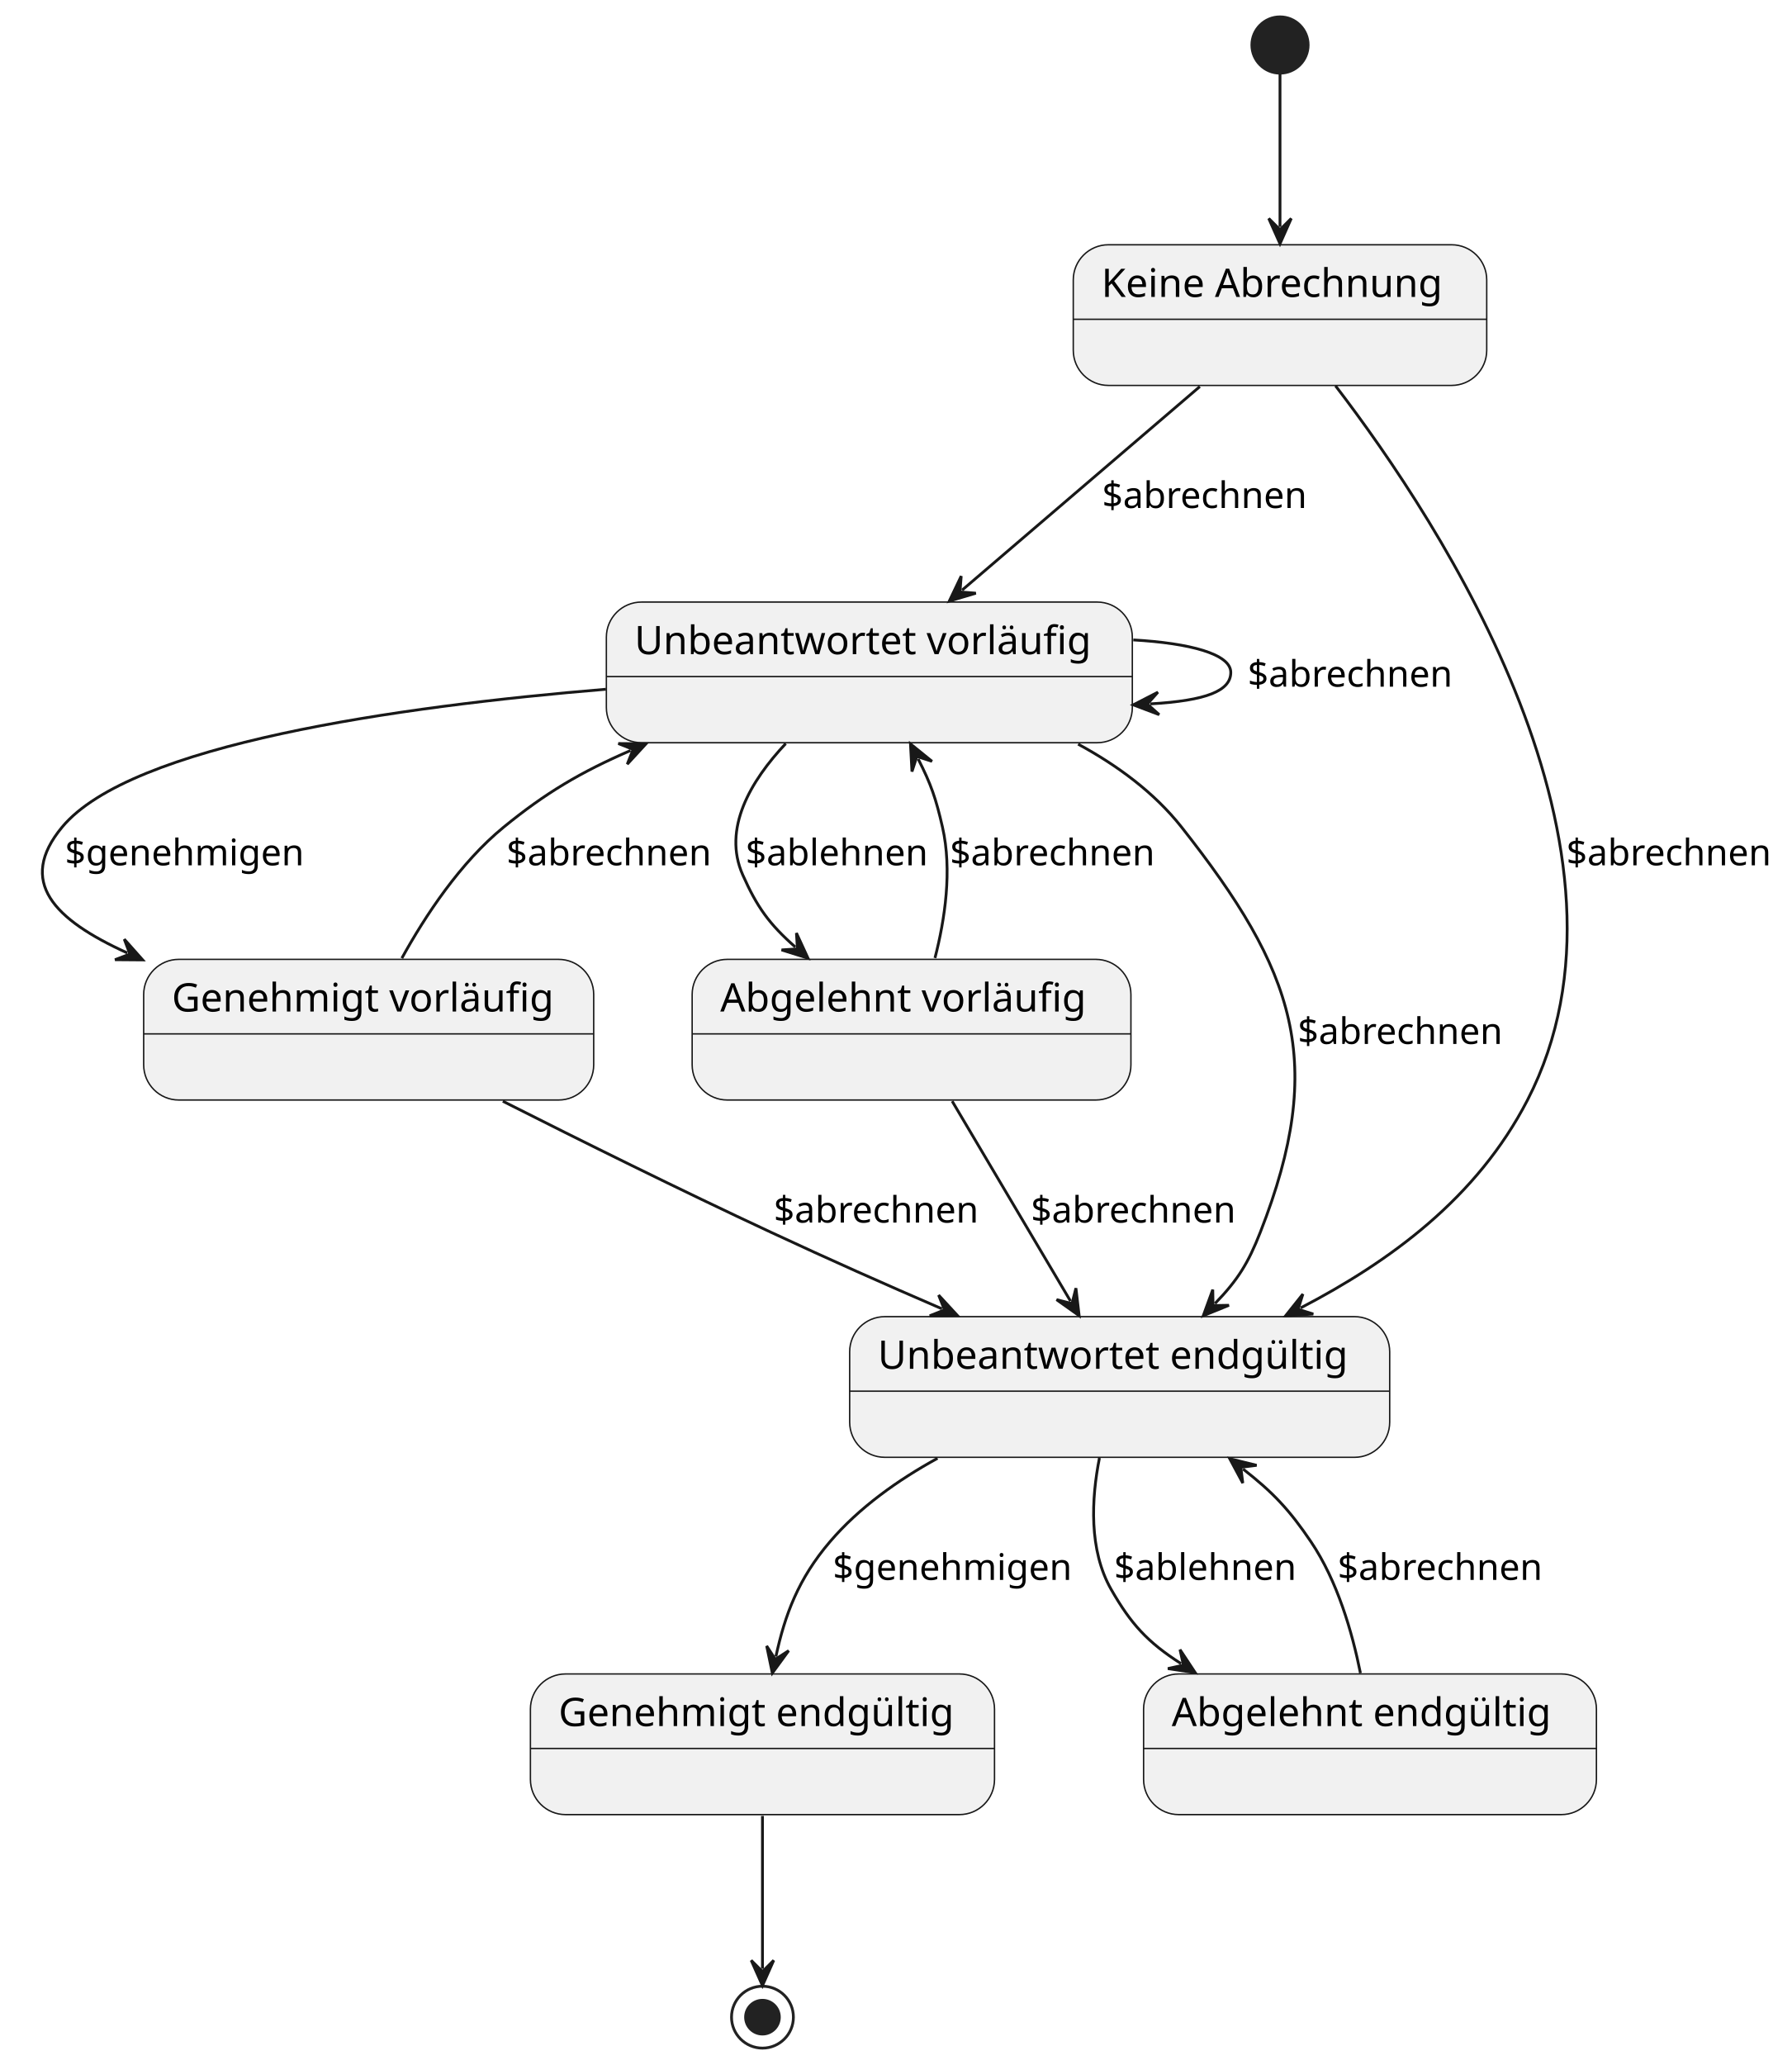
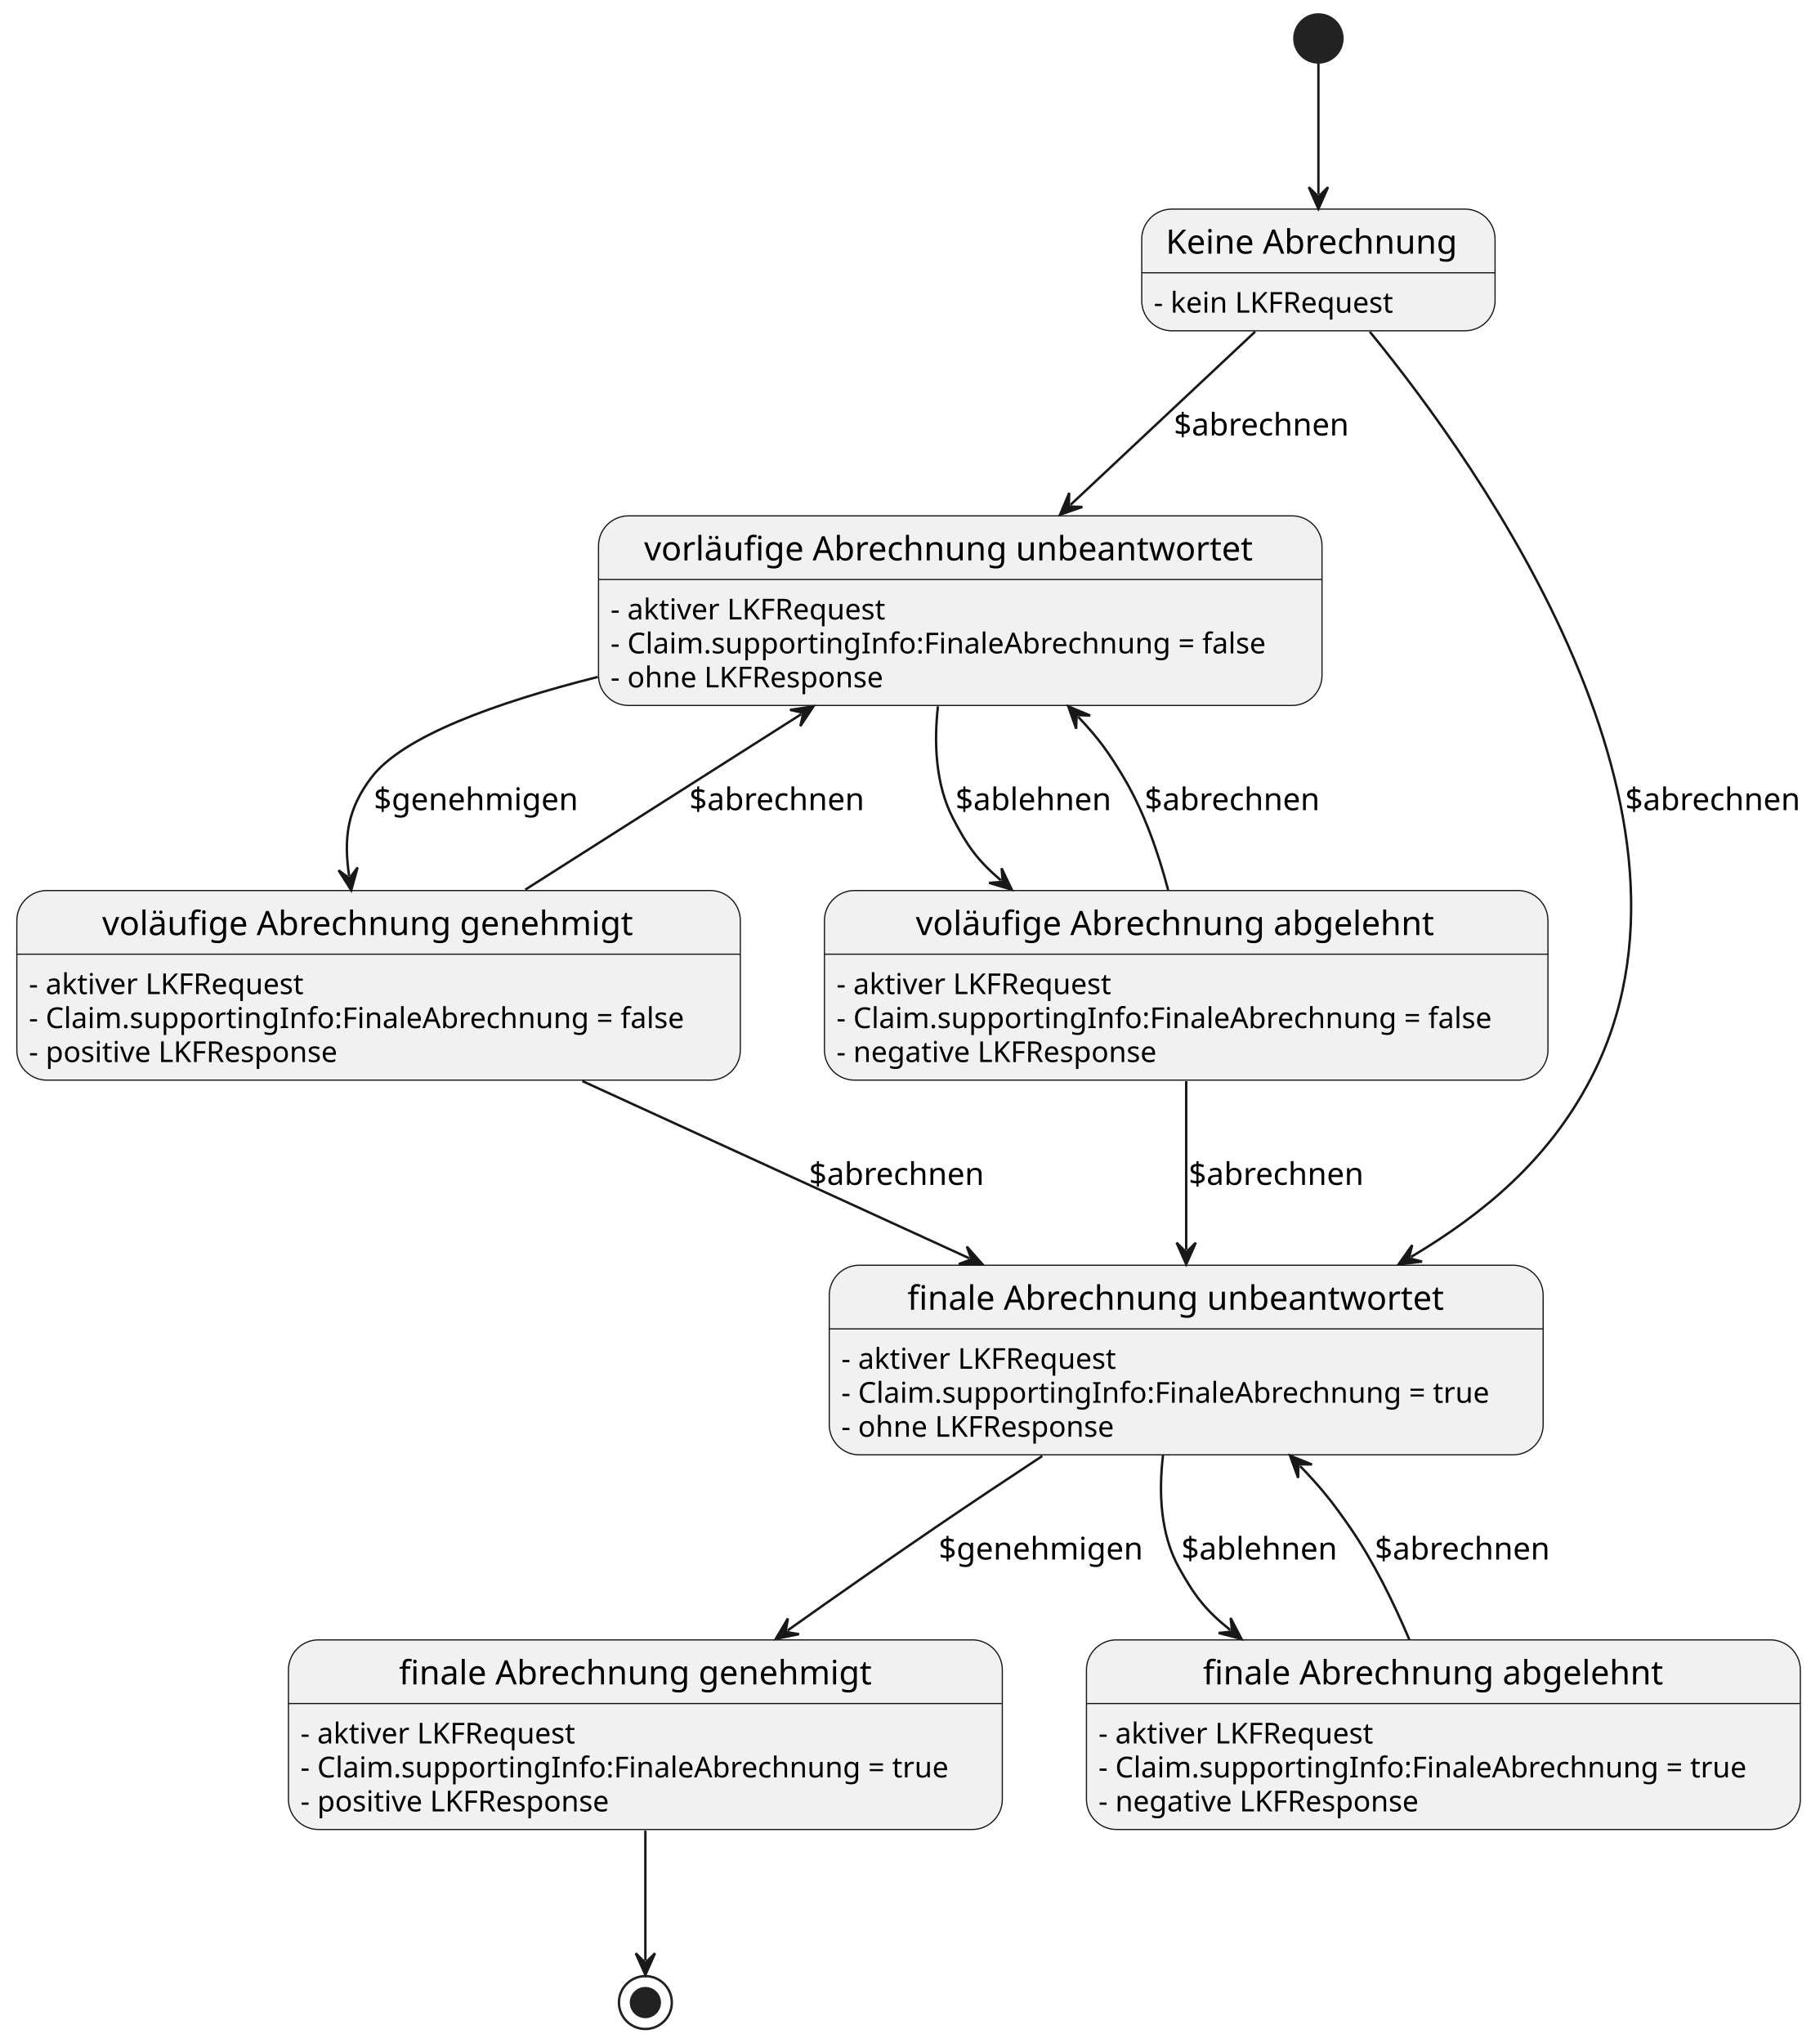
- <svg xmlns="http://www.w3.org/2000/svg" contentStyleType="text/css" height="734px" preserveAspectRatio="none" style="width:637px;height:734px;background:#FFFFFF;" version="1.1" viewBox="0 0 637 734" width="637px" zoomAndPan="magnify">
+ <svg xmlns="http://www.w3.org/2000/svg" contentStyleType="text/css" height="850px" preserveAspectRatio="none" style="width:757px;height:850px;background:#FFFFFF;" version="1.1" viewBox="0 0 757 850" width="757px" zoomAndPan="magnify">
  <defs />
  <g>
    <g id="A">
-       <rect fill="#F1F1F1" height="50" rx="12.5" ry="12.5" style="stroke:#181818;stroke-width:0.5;" width="147" x="381.58" y="87" />
-       <line style="stroke:#181818;stroke-width:0.5;" x1="381.58" x2="528.58" y1="113.488" y2="113.488" />
-       <text fill="#000000" font-family="sans-serif" font-size="14" lengthAdjust="spacing" textLength="127" x="391.58" y="105.535">Keine Abrechnung</text>
+       <rect fill="#F1F1F1" height="50.621" rx="12.5" ry="12.5" style="stroke:#181818;stroke-width:0.5;" width="147" x="475" y="87" />
+       <line style="stroke:#181818;stroke-width:0.5;" x1="475" x2="622" y1="113.488" y2="113.488" />
+       <text fill="#000000" font-family="sans-serif" font-size="14" lengthAdjust="spacing" textLength="127" x="485" y="105.535">Keine Abrechnung</text>
+       <text fill="#000000" font-family="sans-serif" font-size="12" lengthAdjust="spacing" textLength="106" x="480" y="130.09">- kein LKFRequest</text>
    </g>
    <g id="B">
-       <rect fill="#F1F1F1" height="50" rx="12.5" ry="12.5" style="stroke:#181818;stroke-width:0.5;" width="187" x="215.58" y="214" />
-       <line style="stroke:#181818;stroke-width:0.5;" x1="215.58" x2="402.58" y1="240.488" y2="240.488" />
-       <text fill="#000000" font-family="sans-serif" font-size="14" lengthAdjust="spacing" textLength="167" x="225.58" y="232.535">Unbeantwortet vorläufig</text>
+       <rect fill="#F1F1F1" height="78.887" rx="12.5" ry="12.5" style="stroke:#181818;stroke-width:0.5;" width="301" x="249" y="214.62" />
+       <line style="stroke:#181818;stroke-width:0.5;" x1="249" x2="550" y1="241.108" y2="241.108" />
+       <text fill="#000000" font-family="sans-serif" font-size="14" lengthAdjust="spacing" textLength="263" x="268" y="233.155">vorläufige Abrechnung unbeantwortet</text>
+       <text fill="#000000" font-family="sans-serif" font-size="12" lengthAdjust="spacing" textLength="121" x="254" y="257.71">- aktiver LKFRequest</text>
+       <text fill="#000000" font-family="sans-serif" font-size="12" lengthAdjust="spacing" textLength="281" x="254" y="271.843">- Claim.supportingInfo:FinaleAbrechnung = false</text>
+       <text fill="#000000" font-family="sans-serif" font-size="12" lengthAdjust="spacing" textLength="119" x="254" y="285.976">- ohne LKFResponse</text>
    </g>
    <g id="C">
-       <rect fill="#F1F1F1" height="50" rx="12.5" ry="12.5" style="stroke:#181818;stroke-width:0.5;" width="160" x="51.08" y="341" />
-       <line style="stroke:#181818;stroke-width:0.5;" x1="51.08" x2="211.08" y1="367.488" y2="367.488" />
-       <text fill="#000000" font-family="sans-serif" font-size="14" lengthAdjust="spacing" textLength="140" x="61.08" y="359.535">Genehmigt vorläufig</text>
+       <rect fill="#F1F1F1" height="78.887" rx="12.5" ry="12.5" style="stroke:#181818;stroke-width:0.5;" width="301" x="7" y="370.51" />
+       <line style="stroke:#181818;stroke-width:0.5;" x1="7" x2="308" y1="396.998" y2="396.998" />
+       <text fill="#000000" font-family="sans-serif" font-size="14" lengthAdjust="spacing" textLength="230" x="42.5" y="389.045">voläufige Abrechnung genehmigt</text>
+       <text fill="#000000" font-family="sans-serif" font-size="12" lengthAdjust="spacing" textLength="121" x="12" y="413.6">- aktiver LKFRequest</text>
+       <text fill="#000000" font-family="sans-serif" font-size="12" lengthAdjust="spacing" textLength="281" x="12" y="427.733">- Claim.supportingInfo:FinaleAbrechnung = false</text>
+       <text fill="#000000" font-family="sans-serif" font-size="12" lengthAdjust="spacing" textLength="135" x="12" y="441.865">- positive LKFResponse</text>
    </g>
    <g id="D">
-       <rect fill="#F1F1F1" height="50" rx="12.5" ry="12.5" style="stroke:#181818;stroke-width:0.5;" width="156" x="246.08" y="341" />
-       <line style="stroke:#181818;stroke-width:0.5;" x1="246.08" x2="402.08" y1="367.488" y2="367.488" />
-       <text fill="#000000" font-family="sans-serif" font-size="14" lengthAdjust="spacing" textLength="136" x="256.08" y="359.535">Abgelehnt vorläufig</text>
+       <rect fill="#F1F1F1" height="78.887" rx="12.5" ry="12.5" style="stroke:#181818;stroke-width:0.5;" width="301" x="343" y="370.51" />
+       <line style="stroke:#181818;stroke-width:0.5;" x1="343" x2="644" y1="396.998" y2="396.998" />
+       <text fill="#000000" font-family="sans-serif" font-size="14" lengthAdjust="spacing" textLength="225" x="381" y="389.045">voläufige Abrechnung abgelehnt</text>
+       <text fill="#000000" font-family="sans-serif" font-size="12" lengthAdjust="spacing" textLength="121" x="348" y="413.6">- aktiver LKFRequest</text>
+       <text fill="#000000" font-family="sans-serif" font-size="12" lengthAdjust="spacing" textLength="281" x="348" y="427.733">- Claim.supportingInfo:FinaleAbrechnung = false</text>
+       <text fill="#000000" font-family="sans-serif" font-size="12" lengthAdjust="spacing" textLength="139" x="348" y="441.865">- negative LKFResponse</text>
    </g>
    <g id="E">
-       <rect fill="#F1F1F1" height="50" rx="12.5" ry="12.5" style="stroke:#181818;stroke-width:0.5;" width="192" x="302.08" y="468" />
-       <line style="stroke:#181818;stroke-width:0.5;" x1="302.08" x2="494.08" y1="494.488" y2="494.488" />
-       <text fill="#000000" font-family="sans-serif" font-size="14" lengthAdjust="spacing" textLength="172" x="312.08" y="486.535">Unbeantwortet endgültig</text>
+       <rect fill="#F1F1F1" height="78.887" rx="12.5" ry="12.5" style="stroke:#181818;stroke-width:0.5;" width="297" x="345" y="526.4" />
+       <line style="stroke:#181818;stroke-width:0.5;" x1="345" x2="642" y1="552.888" y2="552.888" />
+       <text fill="#000000" font-family="sans-serif" font-size="14" lengthAdjust="spacing" textLength="232" x="377.5" y="544.935">finale Abrechnung unbeantwortet</text>
+       <text fill="#000000" font-family="sans-serif" font-size="12" lengthAdjust="spacing" textLength="121" x="350" y="569.49">- aktiver LKFRequest</text>
+       <text fill="#000000" font-family="sans-serif" font-size="12" lengthAdjust="spacing" textLength="277" x="350" y="583.623">- Claim.supportingInfo:FinaleAbrechnung = true</text>
+       <text fill="#000000" font-family="sans-serif" font-size="12" lengthAdjust="spacing" textLength="119" x="350" y="597.755">- ohne LKFResponse</text>
    </g>
    <g id="F">
-       <rect fill="#F1F1F1" height="50" rx="12.5" ry="12.5" style="stroke:#181818;stroke-width:0.5;" width="165" x="188.58" y="595" />
-       <line style="stroke:#181818;stroke-width:0.5;" x1="188.58" x2="353.58" y1="621.488" y2="621.488" />
-       <text fill="#000000" font-family="sans-serif" font-size="14" lengthAdjust="spacing" textLength="145" x="198.58" y="613.535">Genehmigt endgültig</text>
+       <rect fill="#F1F1F1" height="78.887" rx="12.5" ry="12.5" style="stroke:#181818;stroke-width:0.5;" width="297" x="120" y="682.28" />
+       <line style="stroke:#181818;stroke-width:0.5;" x1="120" x2="417" y1="708.768" y2="708.768" />
+       <text fill="#000000" font-family="sans-serif" font-size="14" lengthAdjust="spacing" textLength="205" x="166" y="700.815">finale Abrechnung genehmigt</text>
+       <text fill="#000000" font-family="sans-serif" font-size="12" lengthAdjust="spacing" textLength="121" x="125" y="725.37">- aktiver LKFRequest</text>
+       <text fill="#000000" font-family="sans-serif" font-size="12" lengthAdjust="spacing" textLength="277" x="125" y="739.503">- Claim.supportingInfo:FinaleAbrechnung = true</text>
+       <text fill="#000000" font-family="sans-serif" font-size="12" lengthAdjust="spacing" textLength="135" x="125" y="753.635">- positive LKFResponse</text>
    </g>
    <g id="G">
-       <rect fill="#F1F1F1" height="50" rx="12.5" ry="12.5" style="stroke:#181818;stroke-width:0.5;" width="161" x="406.58" y="595" />
-       <line style="stroke:#181818;stroke-width:0.5;" x1="406.58" x2="567.58" y1="621.488" y2="621.488" />
-       <text fill="#000000" font-family="sans-serif" font-size="14" lengthAdjust="spacing" textLength="141" x="416.58" y="613.535">Abgelehnt endgültig</text>
+       <rect fill="#F1F1F1" height="78.887" rx="12.5" ry="12.5" style="stroke:#181818;stroke-width:0.5;" width="297" x="452" y="682.28" />
+       <line style="stroke:#181818;stroke-width:0.5;" x1="452" x2="749" y1="708.768" y2="708.768" />
+       <text fill="#000000" font-family="sans-serif" font-size="14" lengthAdjust="spacing" textLength="200" x="500.5" y="700.815">finale Abrechnung abgelehnt</text>
+       <text fill="#000000" font-family="sans-serif" font-size="12" lengthAdjust="spacing" textLength="121" x="457" y="725.37">- aktiver LKFRequest</text>
+       <text fill="#000000" font-family="sans-serif" font-size="12" lengthAdjust="spacing" textLength="277" x="457" y="739.503">- Claim.supportingInfo:FinaleAbrechnung = true</text>
+       <text fill="#000000" font-family="sans-serif" font-size="12" lengthAdjust="spacing" textLength="139" x="457" y="753.635">- negative LKFResponse</text>
    </g>
-     <ellipse cx="455.08" cy="16" fill="#222222" rx="10" ry="10" style="stroke:#222222;stroke-width:1.0;" />
-     <ellipse cx="271.08" cy="717" fill="none" rx="11" ry="11" style="stroke:#222222;stroke-width:1.0;" />
-     <ellipse cx="271.08" cy="717" fill="#222222" rx="6" ry="6" style="stroke:#222222;stroke-width:1.0;" />
+     <ellipse cx="548.5" cy="16" fill="#222222" rx="10" ry="10" style="stroke:#222222;stroke-width:1.0;" />
+     <ellipse cx="268.5" cy="833.17" fill="none" rx="11" ry="11" style="stroke:#222222;stroke-width:1.0;" />
+     <ellipse cx="268.5" cy="833.17" fill="#222222" rx="6" ry="6" style="stroke:#222222;stroke-width:1.0;" />
    <g id="link_*start*_A">
-       <path d="M455.08,26.36 C455.08,40.29 455.08,60.95 455.08,80.65 " fill="none" id="*start*-to-A" style="stroke:#181818;stroke-width:1.0;" />
-       <polygon fill="#181818" points="455.08,86.65,459.08,77.65,455.08,81.65,451.08,77.65,455.08,86.65" style="stroke:#181818;stroke-width:1.0;" />
+       <path d="M548.5,26.39 C548.5,40.37 548.5,61.12 548.5,80.88 " fill="none" id="*start*-to-A" style="stroke:#181818;stroke-width:1.0;" />
+       <polygon fill="#181818" points="548.5,86.88,552.5,77.88,548.5,81.88,544.5,77.88,548.5,86.88" style="stroke:#181818;stroke-width:1.0;" />
    </g>
    <g id="link_A_B">
-       <path d="M426.58,137.4 C400.85,159.42 367.758,187.758 342.058,209.758 " fill="none" id="A-to-B" style="stroke:#181818;stroke-width:1.0;" />
-       <polygon fill="#181818" points="337.5,213.66,346.938,210.846,341.298,210.409,341.736,204.769,337.5,213.66" style="stroke:#181818;stroke-width:1.0;" />
-       <text fill="#000000" font-family="sans-serif" font-size="13" lengthAdjust="spacing" textLength="73" x="391.82" y="180.568">$abrechnen</text>
+       <path d="M522.2,137.98 C499.73,159.05 471.375,185.644 445.375,210.044 " fill="none" id="A-to-B" style="stroke:#181818;stroke-width:1.0;" />
+       <polygon fill="#181818" points="441,214.15,450.3,210.908,444.646,210.728,444.825,205.074,441,214.15" style="stroke:#181818;stroke-width:1.0;" />
+       <text fill="#000000" font-family="sans-serif" font-size="13" lengthAdjust="spacing" textLength="73" x="488.35" y="181.188">$abrechnen</text>
    </g>
    <g id="link_A_E">
-       <path d="M474.81,137.12 C512.8,186.7 588.54,302.81 543.08,391 C525.08,425.9 494.152,448.379 462.402,464.909 " fill="none" id="A-to-E" style="stroke:#181818;stroke-width:1.0;" />
-       <polygon fill="#181818" points="457.08,467.68,466.91,467.072,461.515,465.371,463.216,459.976,457.08,467.68" style="stroke:#181818;stroke-width:1.0;" />
-       <text fill="#000000" font-family="sans-serif" font-size="13" lengthAdjust="spacing" textLength="73" x="556.88" y="307.568">$abrechnen</text>
+       <path d="M569.88,138.02 C616.6,195.16 719.12,339.9 661.5,449.4 C644.2,482.28 617.986,504.542 586.996,522.982 " fill="none" id="A-to-E" style="stroke:#181818;stroke-width:1.0;" />
+       <polygon fill="#181818" points="581.84,526.05,591.62,524.885,586.137,523.493,587.529,518.01,581.84,526.05" style="stroke:#181818;stroke-width:1.0;" />
+       <text fill="#000000" font-family="sans-serif" font-size="13" lengthAdjust="spacing" textLength="73" x="676.12" y="337.078">$abrechnen</text>
    </g>
    <g id="link_B_C">
-       <path d="M215.43,244.99 C141.34,251.13 46.43,264.63 22.08,294 C6,313.38 19.146,326.871 45.266,338.721 " fill="none" id="B-to-C" style="stroke:#181818;stroke-width:1.0;" />
-       <polygon fill="#181818" points="50.73,341.2,44.187,333.839,46.177,339.134,40.881,341.124,50.73,341.2" style="stroke:#181818;stroke-width:1.0;" />
-       <text fill="#000000" font-family="sans-serif" font-size="13" lengthAdjust="spacing" textLength="85" x="23.08" y="307.568">$genehmigen</text>
+       <path d="M248.68,281.65 C205.96,292.42 167.48,306.4 154.5,323.51 C144.54,336.63 142.91,348.503 145.25,364.464 " fill="none" id="B-to-C" style="stroke:#181818;stroke-width:1.0;" />
+       <polygon fill="#181818" points="146.12,370.4,148.772,360.915,145.395,365.453,140.857,362.075,146.12,370.4" style="stroke:#181818;stroke-width:1.0;" />
+       <text fill="#000000" font-family="sans-serif" font-size="13" lengthAdjust="spacing" textLength="85" x="155.5" y="337.078">$genehmigen</text>
    </g>
    <g id="link_C_B">
-       <path d="M142.87,340.59 C151.21,325.48 163.64,306.61 179.08,294 C193.93,281.86 206.395,274.477 224.175,266.767 " fill="none" id="C-to-B" style="stroke:#181818;stroke-width:1.0;" />
-       <polygon fill="#181818" points="229.68,264.38,219.832,264.291,225.093,266.369,223.014,271.63,229.68,264.38" style="stroke:#181818;stroke-width:1.0;" />
-       <text fill="#000000" font-family="sans-serif" font-size="13" lengthAdjust="spacing" textLength="73" x="180.08" y="307.568">$abrechnen</text>
+       <path d="M218.55,370.13 C255.23,346.81 296.687,320.45 333.367,297.12 " fill="none" id="C-to-B" style="stroke:#181818;stroke-width:1.0;" />
+       <polygon fill="#181818" points="338.43,293.9,328.689,295.355,334.211,296.583,332.983,302.105,338.43,293.9" style="stroke:#181818;stroke-width:1.0;" />
+       <text fill="#000000" font-family="sans-serif" font-size="13" lengthAdjust="spacing" textLength="73" x="286.76" y="337.078">$abrechnen</text>
    </g>
    <g id="link_B_D">
-       <path d="M279.35,264.3 C266.88,277.57 256.77,294.6 264.08,311 C269.15,322.39 273.445,328.427 282.765,336.627 " fill="none" id="B-to-D" style="stroke:#181818;stroke-width:1.0;" />
-       <polygon fill="#181818" points="287.27,340.59,283.155,331.642,283.516,337.287,277.871,337.648,287.27,340.59" style="stroke:#181818;stroke-width:1.0;" />
-       <text fill="#000000" font-family="sans-serif" font-size="13" lengthAdjust="spacing" textLength="65" x="265.08" y="307.568">$ablehnen</text>
+       <path d="M390.21,293.88 C388.52,309.17 389.19,326.41 396.5,340.51 C402.38,351.86 406.543,357.816 416.384,366.246 " fill="none" id="B-to-D" style="stroke:#181818;stroke-width:1.0;" />
+       <polygon fill="#181818" points="420.94,370.15,416.708,361.257,417.143,366.897,411.503,367.332,420.94,370.15" style="stroke:#181818;stroke-width:1.0;" />
+       <text fill="#000000" font-family="sans-serif" font-size="13" lengthAdjust="spacing" textLength="65" x="397.5" y="337.078">$ablehnen</text>
    </g>
    <g id="link_D_B">
-       <path d="M332.41,340.52 C335.96,326.76 338.57,309.32 335.08,294 C332.76,283.86 331.021,278.743 326.431,269.763 " fill="none" id="D-to-B" style="stroke:#181818;stroke-width:1.0;" />
-       <polygon fill="#181818" points="323.7,264.42,324.235,274.254,325.976,268.872,331.358,270.613,323.7,264.42" style="stroke:#181818;stroke-width:1.0;" />
-       <text fill="#000000" font-family="sans-serif" font-size="13" lengthAdjust="spacing" textLength="73" x="337.73" y="307.568">$abrechnen</text>
-     </g>
-     <g id="link_B_B">
-       <path d="M402.92,227.46 C423.03,228.61 437.58,232.46 437.58,239 C437.58,245.54 429.02,249.047 408.91,250.197 " fill="none" id="B-to-B" style="stroke:#181818;stroke-width:1.0;" />
-       <polygon fill="#181818" points="402.92,250.54,412.134,254.02,407.912,250.255,411.677,246.033,402.92,250.54" style="stroke:#181818;stroke-width:1.0;" />
-       <text fill="#000000" font-family="sans-serif" font-size="13" lengthAdjust="spacing" textLength="73" x="443.58" y="244.068">$abrechnen</text>
-     </g>
-     <g id="link_B_E">
-       <path d="M383.3,264.5 C397.21,272.04 410.39,281.71 420.08,294 C460.44,345.2 471.86,377.3 448.08,438 C443.74,449.06 440.128,454.894 431.968,463.344 " fill="none" id="B-to-E" style="stroke:#181818;stroke-width:1.0;" />
-       <polygon fill="#181818" points="427.8,467.66,436.929,463.964,431.273,464.063,431.175,458.407,427.8,467.66" style="stroke:#181818;stroke-width:1.0;" />
-       <text fill="#000000" font-family="sans-serif" font-size="13" lengthAdjust="spacing" textLength="73" x="461.38" y="371.068">$abrechnen</text>
+       <path d="M485.98,370.28 C481.95,355.01 476.01,337.75 467.5,323.51 C461.23,313.01 457.123,307.299 448.573,298.259 " fill="none" id="D-to-B" style="stroke:#181818;stroke-width:1.0;" />
+       <polygon fill="#181818" points="444.45,293.9,447.728,303.187,447.886,297.533,453.54,297.69,444.45,293.9" style="stroke:#181818;stroke-width:1.0;" />
+       <text fill="#000000" font-family="sans-serif" font-size="13" lengthAdjust="spacing" textLength="73" x="476.21" y="337.078">$abrechnen</text>
    </g>
    <g id="link_C_E">
-       <path d="M178.78,391.43 C206.44,405.41 242.04,423.08 274.08,438 C295.58,448.01 313.902,456.151 334.882,465.211 " fill="none" id="C-to-E" style="stroke:#181818;stroke-width:1.0;" />
-       <polygon fill="#181818" points="340.39,467.59,333.713,460.35,335.8,465.608,330.542,467.694,340.39,467.59" style="stroke:#181818;stroke-width:1.0;" />
-       <text fill="#000000" font-family="sans-serif" font-size="13" lengthAdjust="spacing" textLength="73" x="275.08" y="434.568">$abrechnen</text>
+       <path d="M242.29,449.79 C293.22,473.11 352.355,500.191 403.285,523.521 " fill="none" id="C-to-E" style="stroke:#181818;stroke-width:1.0;" />
+       <polygon fill="#181818" points="408.74,526.02,402.224,518.635,404.194,523.938,398.892,525.908,408.74,526.02" style="stroke:#181818;stroke-width:1.0;" />
+       <text fill="#000000" font-family="sans-serif" font-size="13" lengthAdjust="spacing" textLength="73" x="336.57" y="492.968">$abrechnen</text>
    </g>
    <g id="link_D_E">
-       <path d="M338.52,391.4 C351.56,413.42 367.582,440.498 380.612,462.498 " fill="none" id="D-to-E" style="stroke:#181818;stroke-width:1.0;" />
-       <polygon fill="#181818" points="383.67,467.66,382.525,457.878,381.122,463.358,375.642,461.955,383.67,467.66" style="stroke:#181818;stroke-width:1.0;" />
-       <text fill="#000000" font-family="sans-serif" font-size="13" lengthAdjust="spacing" textLength="73" x="366.51" y="434.568">$abrechnen</text>
+       <path d="M493.5,449.79 C493.5,473.11 493.5,496.69 493.5,520.02 " fill="none" id="D-to-E" style="stroke:#181818;stroke-width:1.0;" />
+       <polygon fill="#181818" points="493.5,526.02,497.5,517.02,493.5,521.02,489.5,517.02,493.5,526.02" style="stroke:#181818;stroke-width:1.0;" />
+       <text fill="#000000" font-family="sans-serif" font-size="13" lengthAdjust="spacing" textLength="73" x="494.5" y="492.968">$abrechnen</text>
    </g>
    <g id="link_E_F">
-       <path d="M333.31,518.35 C319.21,526.09 305.44,535.87 295.08,548 C283.84,561.16 279.065,573.945 275.855,588.825 " fill="none" id="E-to-F" style="stroke:#181818;stroke-width:1.0;" />
-       <polygon fill="#181818" points="274.59,594.69,280.398,586.736,275.644,589.802,272.578,585.049,274.59,594.69" style="stroke:#181818;stroke-width:1.0;" />
-       <text fill="#000000" font-family="sans-serif" font-size="13" lengthAdjust="spacing" textLength="85" x="296.08" y="561.568">$genehmigen</text>
+       <path d="M433.61,605.78 C419.11,615.33 403.7,625.6 389.5,635.28 C367.51,650.28 348.413,663.638 327.643,678.378 " fill="none" id="E-to-F" style="stroke:#181818;stroke-width:1.0;" />
+       <polygon fill="#181818" points="322.75,681.85,332.405,679.903,326.827,678.956,327.775,673.379,322.75,681.85" style="stroke:#181818;stroke-width:1.0;" />
+       <text fill="#000000" font-family="sans-serif" font-size="13" lengthAdjust="spacing" textLength="85" x="390.5" y="648.848">$genehmigen</text>
    </g>
    <g id="link_E_G">
-       <path d="M390.89,518.22 C388.02,532.71 387.05,550.97 395.08,565 C402.07,577.21 407.964,583.709 419.904,591.339 " fill="none" id="E-to-G" style="stroke:#181818;stroke-width:1.0;" />
-       <polygon fill="#181818" points="424.96,594.57,419.53,586.353,420.747,591.878,415.222,593.094,424.96,594.57" style="stroke:#181818;stroke-width:1.0;" />
-       <text fill="#000000" font-family="sans-serif" font-size="13" lengthAdjust="spacing" textLength="65" x="396.08" y="561.568">$ablehnen</text>
+       <path d="M483.85,605.44 C482.03,620.87 482.71,638.27 490.5,652.28 C496.89,663.79 501.409,669.859 511.829,678.169 " fill="none" id="E-to-G" style="stroke:#181818;stroke-width:1.0;" />
+       <polygon fill="#181818" points="516.52,681.91,511.978,673.171,512.611,678.793,506.99,679.426,516.52,681.91" style="stroke:#181818;stroke-width:1.0;" />
+       <text fill="#000000" font-family="sans-serif" font-size="13" lengthAdjust="spacing" textLength="65" x="491.5" y="648.848">$ablehnen</text>
    </g>
    <g id="link_G_E">
-       <path d="M483.68,594.73 C480.77,580.22 475.5,561.96 466.08,548 C458.49,536.75 452.568,530.422 441.938,522.162 " fill="none" id="G-to-E" style="stroke:#181818;stroke-width:1.0;" />
-       <polygon fill="#181818" points="437.2,518.48,441.852,527.161,441.148,521.548,446.761,520.844,437.2,518.48" style="stroke:#181818;stroke-width:1.0;" />
-       <text fill="#000000" font-family="sans-serif" font-size="13" lengthAdjust="spacing" textLength="73" x="475.56" y="561.568">$abrechnen</text>
+       <path d="M586.33,682.17 C579.87,666.91 571.43,649.63 561.5,635.28 C554.35,624.95 549.727,619.117 540.857,609.927 " fill="none" id="G-to-E" style="stroke:#181818;stroke-width:1.0;" />
+       <polygon fill="#181818" points="536.69,605.61,540.062,614.864,540.162,609.208,545.818,609.308,536.69,605.61" style="stroke:#181818;stroke-width:1.0;" />
+       <text fill="#000000" font-family="sans-serif" font-size="13" lengthAdjust="spacing" textLength="73" x="571.96" y="648.848">$abrechnen</text>
    </g>
    <g id="link_F_*end*">
-       <path d="M271.08,645.46 C271.08,665.04 271.08,685.49 271.08,699.8 " fill="none" id="F-to-*end*" style="stroke:#181818;stroke-width:1.0;" />
-       <polygon fill="#181818" points="271.08,705.8,275.08,696.8,271.08,700.8,267.08,696.8,271.08,705.8" style="stroke:#181818;stroke-width:1.0;" />
+       <path d="M268.5,761.62 C268.5,783 268.5,801.91 268.5,815.67 " fill="none" id="F-to-*end*" style="stroke:#181818;stroke-width:1.0;" />
+       <polygon fill="#181818" points="268.5,821.67,272.5,812.67,268.5,816.67,264.5,812.67,268.5,821.67" style="stroke:#181818;stroke-width:1.0;" />
    </g>
  </g>
</svg>
